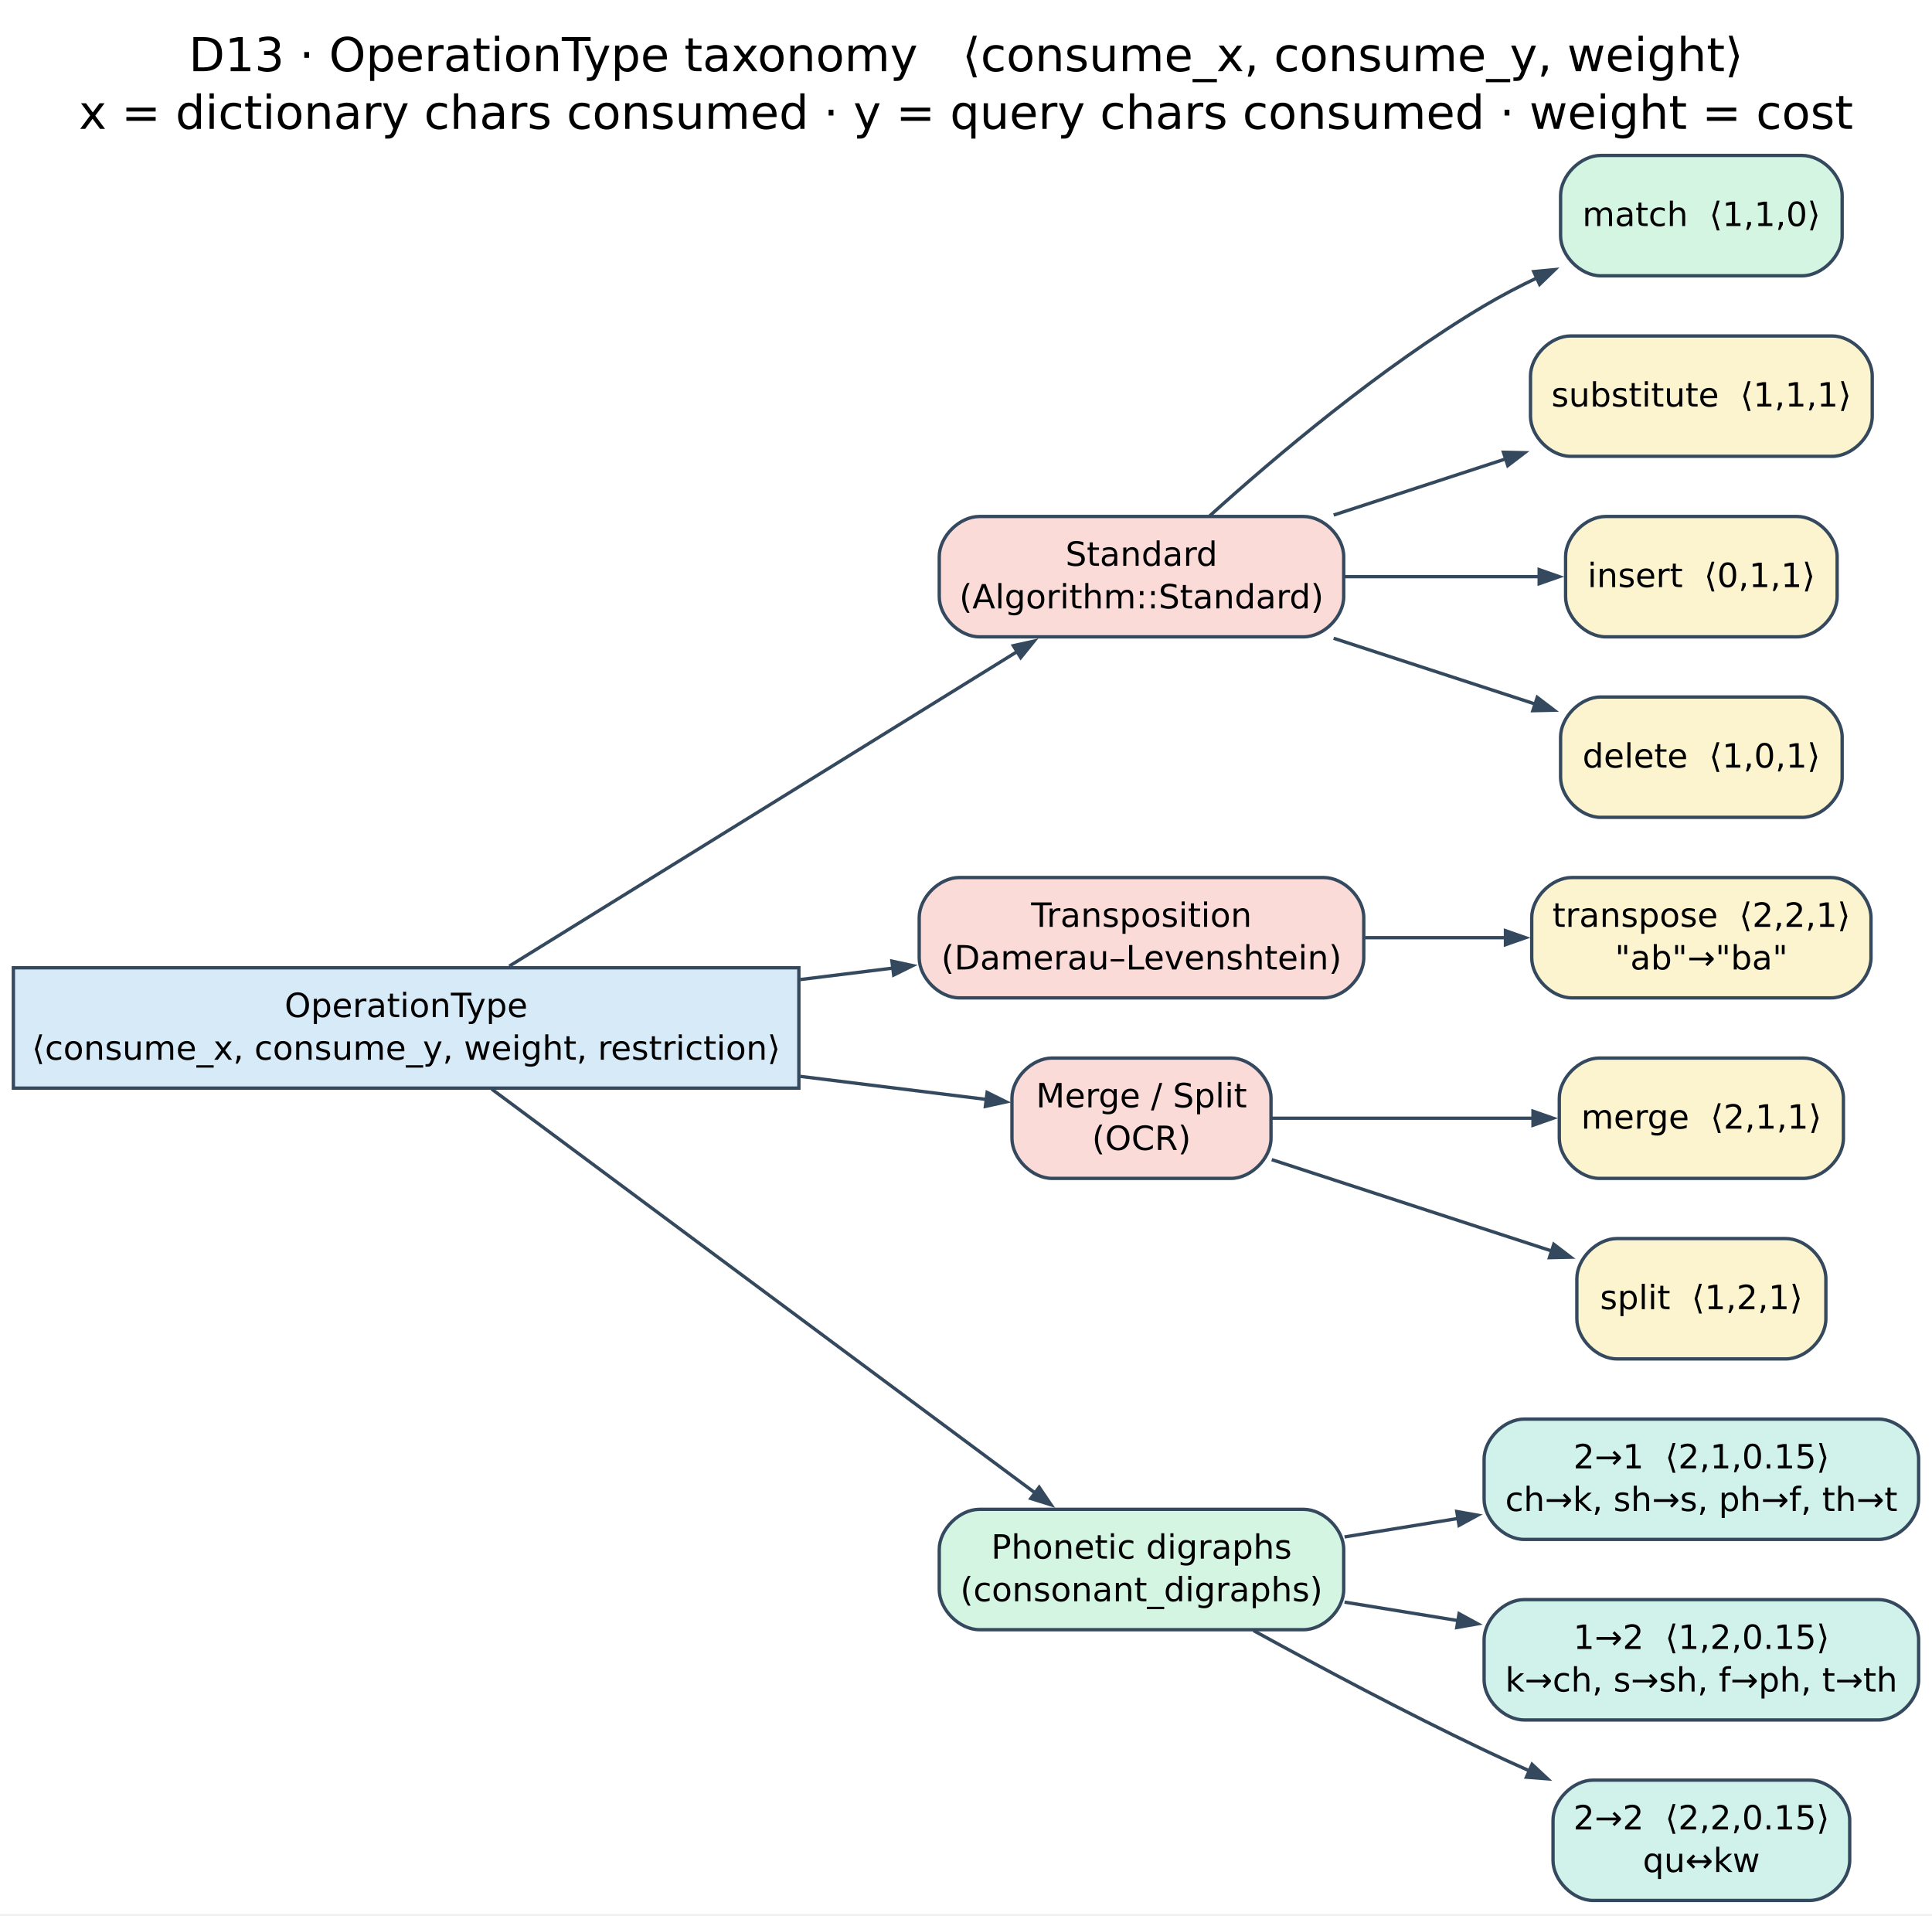
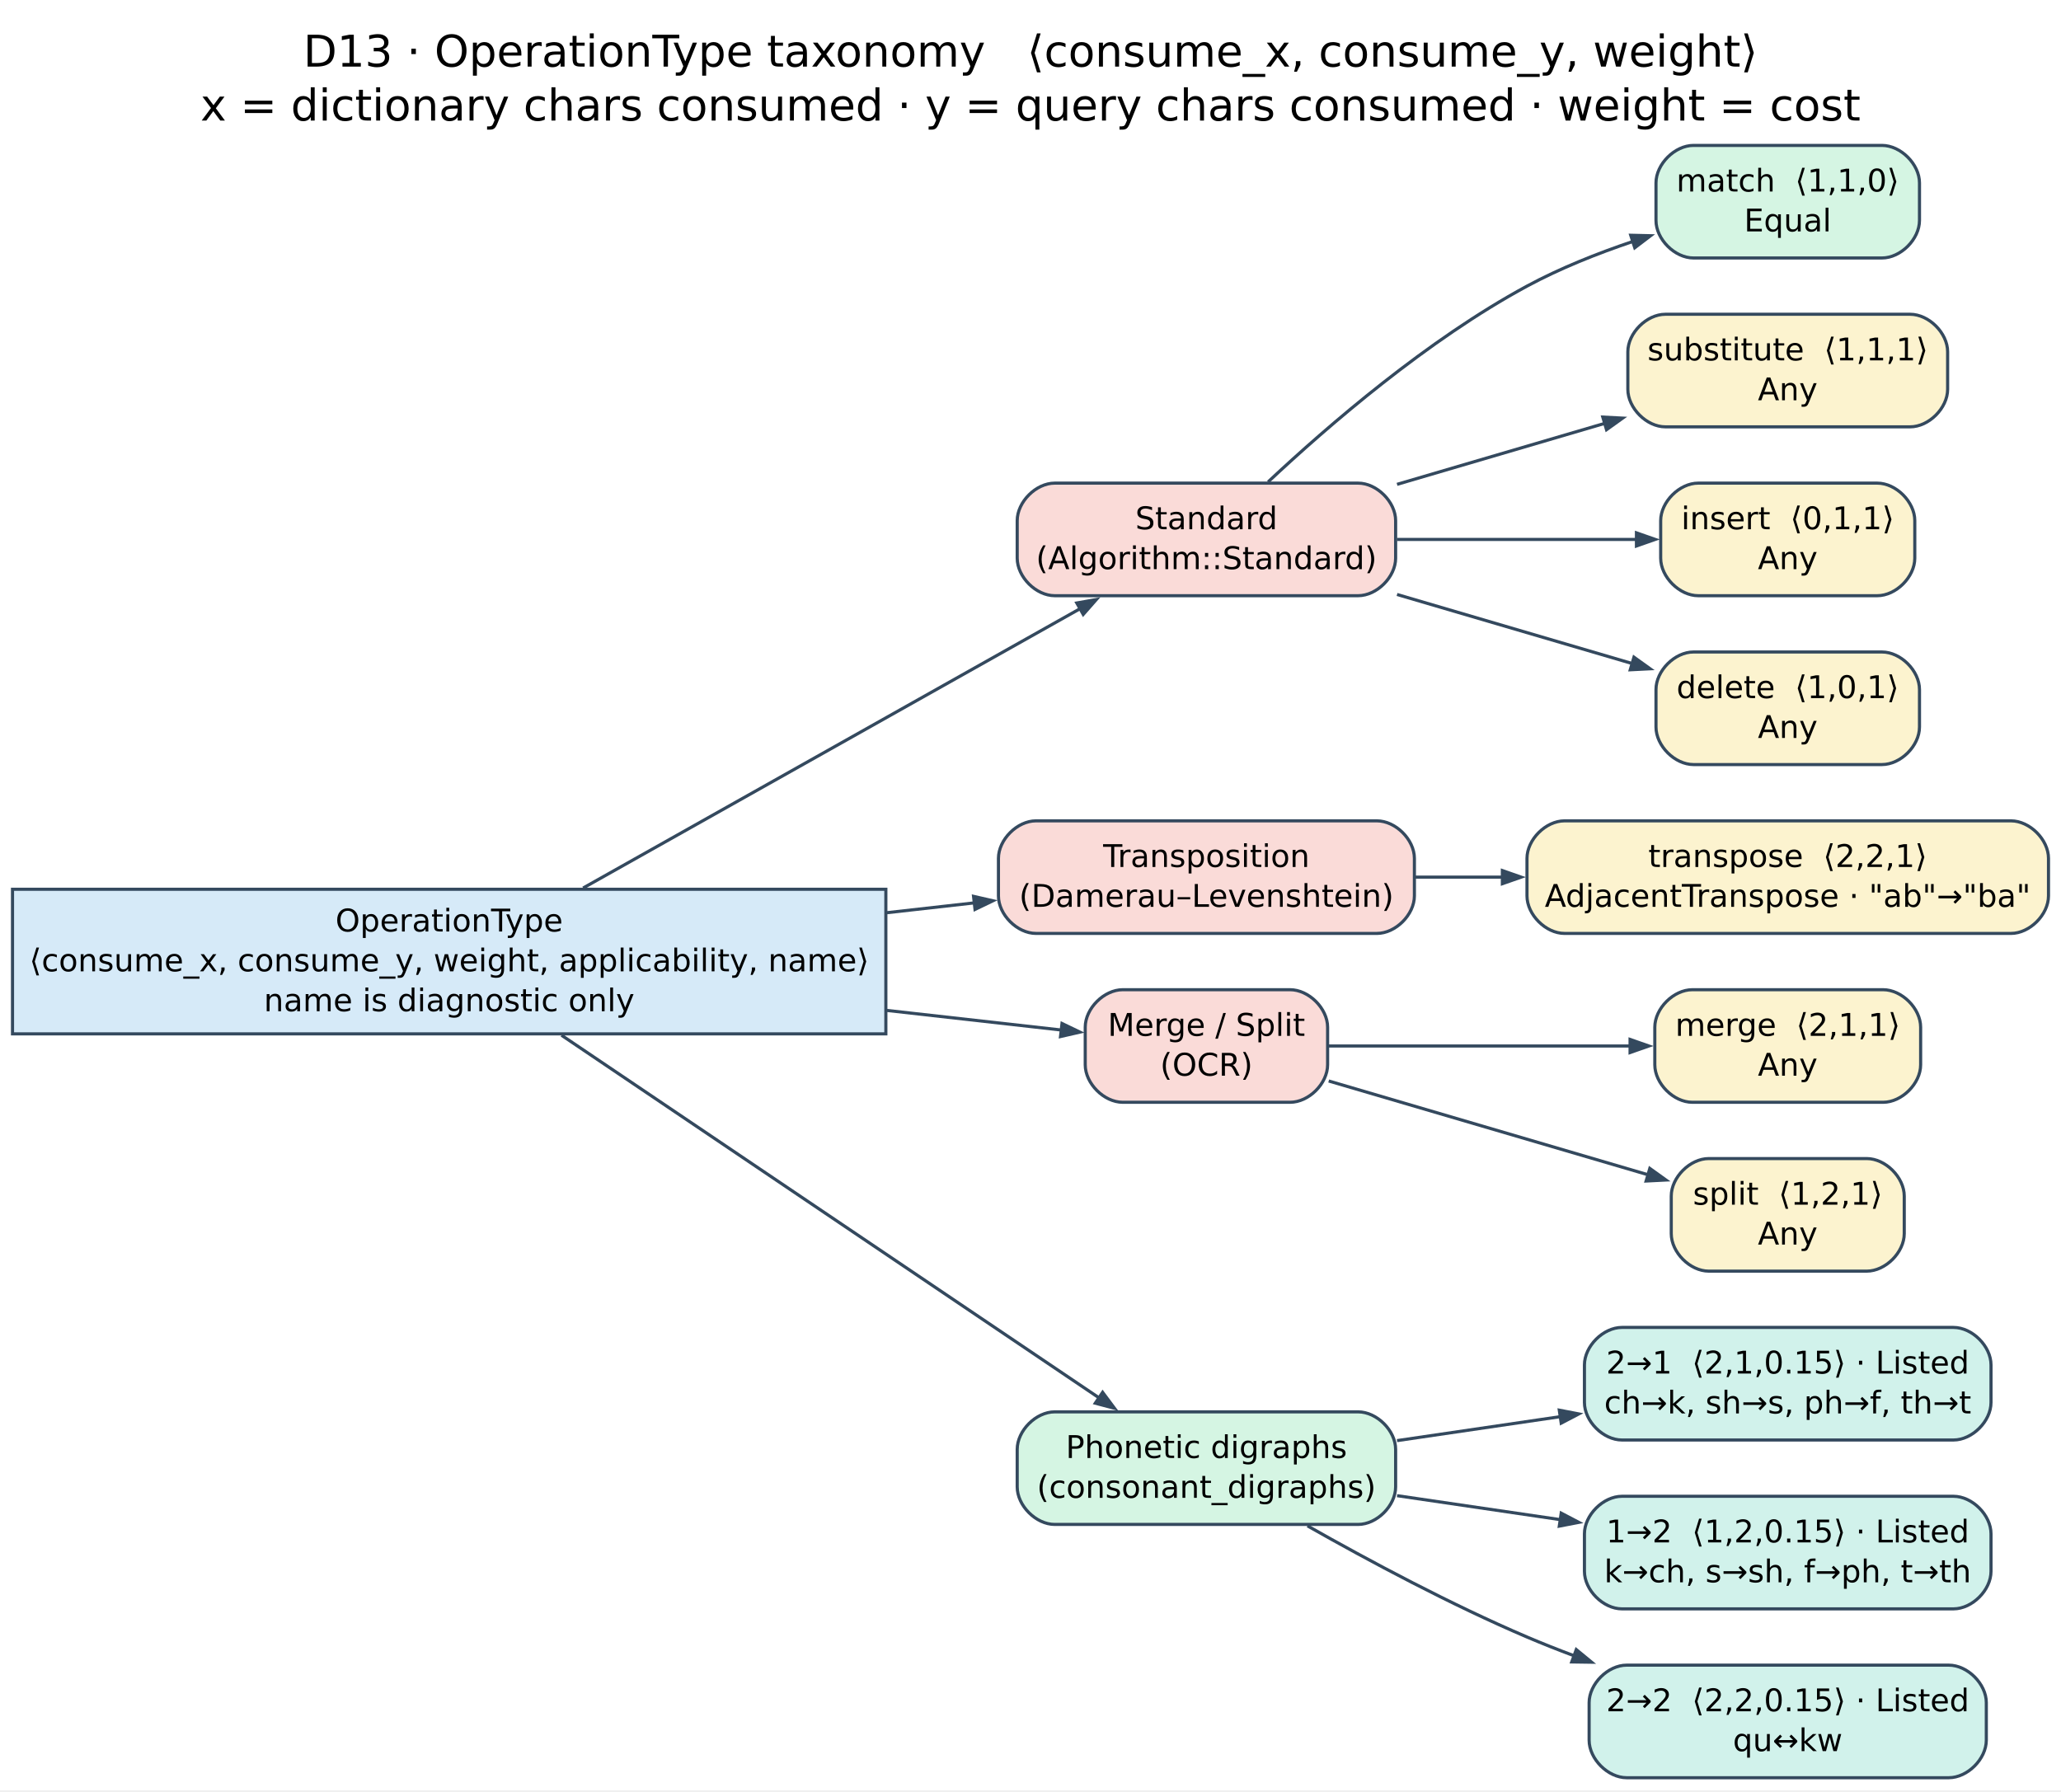
- <svg xmlns="http://www.w3.org/2000/svg" width="578pt" height="573pt" viewBox="0.00 0.00 578.00 573.00">
+ <svg xmlns="http://www.w3.org/2000/svg" width="659pt" height="573pt" viewBox="0.00 0.00 659.00 573.00">
  <g id="graph0" class="graph" transform="scale(1 1) rotate(0) translate(4 568.5)">
-     <polygon fill="#ffffff" stroke="none" points="-4,4 -4,-568.5 574,-568.5 574,4 -4,4" />
-     <text xml:space="preserve" text-anchor="middle" x="285" y="-547.2" font-family="DejaVu Sans" font-size="14.00">D13 · OperationType taxonomy   ⟨consume_x, consume_y, weight⟩</text>
-     <text xml:space="preserve" text-anchor="middle" x="285" y="-529.95" font-family="DejaVu Sans" font-size="14.00">x = dictionary chars consumed · y = query chars consumed · weight = cost</text>
+     <polygon fill="#ffffff" stroke="none" points="-4,4 -4,-568.5 655,-568.5 655,4 -4,4" />
+     <text xml:space="preserve" text-anchor="middle" x="325.5" y="-547.2" font-family="DejaVu Sans" font-size="14.00">D13 · OperationType taxonomy   ⟨consume_x, consume_y, weight⟩</text>
+     <text xml:space="preserve" text-anchor="middle" x="325.5" y="-529.95" font-family="DejaVu Sans" font-size="14.00">x = dictionary chars consumed · y = query chars consumed · weight = cost</text>
    <g id="node1" class="node">
-       <polygon fill="#d6eaf8" stroke="#34495e" points="235,-279 0,-279 0,-243 235,-243 235,-279" />
-       <text xml:space="preserve" text-anchor="middle" x="117.5" y="-264.25" font-family="DejaVu Sans" font-size="10.00">OperationType</text>
-       <text xml:space="preserve" text-anchor="middle" x="117.5" y="-251.5" font-family="DejaVu Sans" font-size="10.00">⟨consume_x, consume_y, weight, restriction⟩</text>
+       <polygon fill="#d6eaf8" stroke="#34495e" points="279.25,-284.12 0,-284.12 0,-237.88 279.25,-237.88 279.25,-284.12" />
+       <text xml:space="preserve" text-anchor="middle" x="139.62" y="-270.62" font-family="DejaVu Sans" font-size="10.00">OperationType</text>
+       <text xml:space="preserve" text-anchor="middle" x="139.62" y="-257.88" font-family="DejaVu Sans" font-size="10.00">⟨consume_x, consume_y, weight, applicability, name⟩</text>
+       <text xml:space="preserve" text-anchor="middle" x="139.62" y="-245.12" font-family="DejaVu Sans" font-size="10.00">name is diagnostic only</text>
    </g>
    <g id="node2" class="node">
-       <path fill="#fadbd8" stroke="#34495e" d="M386,-414C386,-414 289,-414 289,-414 283,-414 277,-408 277,-402 277,-402 277,-390 277,-390 277,-384 283,-378 289,-378 289,-378 386,-378 386,-378 392,-378 398,-384 398,-390 398,-390 398,-402 398,-402 398,-408 392,-414 386,-414" />
-       <text xml:space="preserve" text-anchor="middle" x="337.5" y="-399.25" font-family="DejaVu Sans" font-size="10.00">Standard</text>
-       <text xml:space="preserve" text-anchor="middle" x="337.5" y="-386.5" font-family="DejaVu Sans" font-size="10.00">(Algorithm::Standard)</text>
+       <path fill="#fadbd8" stroke="#34495e" d="M430.25,-414C430.25,-414 333.25,-414 333.25,-414 327.25,-414 321.25,-408 321.25,-402 321.25,-402 321.25,-390 321.25,-390 321.25,-384 327.25,-378 333.25,-378 333.25,-378 430.25,-378 430.25,-378 436.25,-378 442.25,-384 442.25,-390 442.25,-390 442.25,-402 442.25,-402 442.25,-408 436.25,-414 430.25,-414" />
+       <text xml:space="preserve" text-anchor="middle" x="381.75" y="-399.25" font-family="DejaVu Sans" font-size="10.00">Standard</text>
+       <text xml:space="preserve" text-anchor="middle" x="381.75" y="-386.5" font-family="DejaVu Sans" font-size="10.00">(Algorithm::Standard)</text>
    </g>
    <g id="edge1" class="edge">
-       <path fill="none" stroke="#34495e" d="M148.35,-279.49C187.95,-304.01 257.78,-347.25 300.33,-373.6" />
-       <polygon fill="#34495e" stroke="#34495e" points="299.16,-375.35 305.37,-376.72 301.37,-371.78 299.16,-375.35" />
+       <path fill="none" stroke="#34495e" d="M182.45,-284.52C227.18,-309.66 297.58,-349.24 341.36,-373.85" />
+       <polygon fill="#34495e" stroke="#34495e" points="340.3,-375.67 346.56,-376.78 342.36,-372.01 340.3,-375.67" />
    </g>
    <g id="node3" class="node">
-       <path fill="#fadbd8" stroke="#34495e" d="M392,-306C392,-306 283,-306 283,-306 277,-306 271,-300 271,-294 271,-294 271,-282 271,-282 271,-276 277,-270 283,-270 283,-270 392,-270 392,-270 398,-270 404,-276 404,-282 404,-282 404,-294 404,-294 404,-300 398,-306 392,-306" />
-       <text xml:space="preserve" text-anchor="middle" x="337.5" y="-291.25" font-family="DejaVu Sans" font-size="10.00">Transposition</text>
-       <text xml:space="preserve" text-anchor="middle" x="337.5" y="-278.5" font-family="DejaVu Sans" font-size="10.00">(Damerau–Levenshtein)</text>
+       <path fill="#fadbd8" stroke="#34495e" d="M436.25,-306C436.25,-306 327.25,-306 327.25,-306 321.25,-306 315.25,-300 315.25,-294 315.25,-294 315.25,-282 315.25,-282 315.25,-276 321.25,-270 327.25,-270 327.25,-270 436.25,-270 436.25,-270 442.25,-270 448.25,-276 448.25,-282 448.25,-282 448.25,-294 448.25,-294 448.25,-300 442.25,-306 436.25,-306" />
+       <text xml:space="preserve" text-anchor="middle" x="381.75" y="-291.25" font-family="DejaVu Sans" font-size="10.00">Transposition</text>
+       <text xml:space="preserve" text-anchor="middle" x="381.75" y="-278.5" font-family="DejaVu Sans" font-size="10.00">(Damerau–Levenshtein)</text>
    </g>
    <g id="edge2" class="edge">
-       <path fill="none" stroke="#34495e" d="M235.48,-275.49C244.87,-276.65 254.18,-277.8 263.13,-278.91" />
-       <polygon fill="#34495e" stroke="#34495e" points="262.84,-280.99 269.06,-279.65 263.36,-276.83 262.84,-280.99" />
+       <path fill="none" stroke="#34495e" d="M279.61,-276.63C289.17,-277.7 298.57,-278.76 307.55,-279.77" />
+       <polygon fill="#34495e" stroke="#34495e" points="307.29,-281.85 313.49,-280.44 307.76,-277.68 307.29,-281.85" />
    </g>
    <g id="node4" class="node">
-       <path fill="#fadbd8" stroke="#34495e" d="M364.25,-252C364.25,-252 310.75,-252 310.75,-252 304.75,-252 298.75,-246 298.75,-240 298.75,-240 298.75,-228 298.75,-228 298.75,-222 304.75,-216 310.75,-216 310.75,-216 364.25,-216 364.25,-216 370.25,-216 376.25,-222 376.25,-228 376.25,-228 376.25,-240 376.25,-240 376.25,-246 370.25,-252 364.25,-252" />
-       <text xml:space="preserve" text-anchor="middle" x="337.5" y="-237.25" font-family="DejaVu Sans" font-size="10.00">Merge / Split</text>
-       <text xml:space="preserve" text-anchor="middle" x="337.5" y="-224.5" font-family="DejaVu Sans" font-size="10.00">(OCR)</text>
+       <path fill="#fadbd8" stroke="#34495e" d="M408.5,-252C408.5,-252 355,-252 355,-252 349,-252 343,-246 343,-240 343,-240 343,-228 343,-228 343,-222 349,-216 355,-216 355,-216 408.5,-216 408.5,-216 414.5,-216 420.5,-222 420.5,-228 420.5,-228 420.5,-240 420.5,-240 420.5,-246 414.5,-252 408.5,-252" />
+       <text xml:space="preserve" text-anchor="middle" x="381.75" y="-237.25" font-family="DejaVu Sans" font-size="10.00">Merge / Split</text>
+       <text xml:space="preserve" text-anchor="middle" x="381.75" y="-224.5" font-family="DejaVu Sans" font-size="10.00">(OCR)</text>
    </g>
    <g id="edge3" class="edge">
-       <path fill="none" stroke="#34495e" d="M235.48,-246.51C255.27,-244.06 274.72,-241.65 291.18,-239.61" />
-       <polygon fill="#34495e" stroke="#34495e" points="291.32,-241.71 297.02,-238.89 290.8,-237.54 291.32,-241.71" />
+       <path fill="none" stroke="#34495e" d="M279.61,-245.37C299.76,-243.11 319.18,-240.92 335.52,-239.09" />
+       <polygon fill="#34495e" stroke="#34495e" points="335.57,-241.19 341.3,-238.44 335.1,-237.02 335.57,-241.19" />
    </g>
    <g id="node5" class="node">
-       <path fill="#d5f5e3" stroke="#34495e" d="M386,-117C386,-117 289,-117 289,-117 283,-117 277,-111 277,-105 277,-105 277,-93 277,-93 277,-87 283,-81 289,-81 289,-81 386,-81 386,-81 392,-81 398,-87 398,-93 398,-93 398,-105 398,-105 398,-111 392,-117 386,-117" />
-       <text xml:space="preserve" text-anchor="middle" x="337.5" y="-102.25" font-family="DejaVu Sans" font-size="10.00">Phonetic digraphs</text>
-       <text xml:space="preserve" text-anchor="middle" x="337.5" y="-89.5" font-family="DejaVu Sans" font-size="10.00">(consonant_digraphs)</text>
+       <path fill="#d5f5e3" stroke="#34495e" d="M430.25,-117C430.25,-117 333.25,-117 333.25,-117 327.25,-117 321.25,-111 321.25,-105 321.25,-105 321.25,-93 321.25,-93 321.25,-87 327.25,-81 333.25,-81 333.25,-81 430.25,-81 430.25,-81 436.25,-81 442.25,-87 442.25,-93 442.25,-93 442.25,-105 442.25,-105 442.25,-111 436.25,-117 430.25,-117" />
+       <text xml:space="preserve" text-anchor="middle" x="381.75" y="-102.25" font-family="DejaVu Sans" font-size="10.00">Phonetic digraphs</text>
+       <text xml:space="preserve" text-anchor="middle" x="381.75" y="-89.5" font-family="DejaVu Sans" font-size="10.00">(consonant_digraphs)</text>
    </g>
    <g id="edge4" class="edge">
-       <path fill="none" stroke="#34495e" d="M143.08,-242.73C183.07,-213.02 262.12,-154.28 305.76,-121.85" />
-       <polygon fill="#34495e" stroke="#34495e" points="306.89,-123.62 310.46,-118.35 304.39,-120.25 306.89,-123.62" />
+       <path fill="none" stroke="#34495e" d="M175.54,-237.44C221.63,-206.35 302.21,-151.99 347.47,-121.45" />
+       <polygon fill="#34495e" stroke="#34495e" points="348.56,-123.25 352.36,-118.15 346.21,-119.77 348.56,-123.25" />
    </g>
    <g id="node6" class="node">
-       <path fill="#d5f5e3" stroke="#34495e" d="M535.12,-522C535.12,-522 474.88,-522 474.88,-522 468.88,-522 462.88,-516 462.88,-510 462.88,-510 462.88,-498 462.88,-498 462.88,-492 468.88,-486 474.88,-486 474.88,-486 535.12,-486 535.12,-486 541.12,-486 547.12,-492 547.12,-498 547.12,-498 547.12,-510 547.12,-510 547.12,-516 541.12,-522 535.12,-522" />
-       <text xml:space="preserve" text-anchor="middle" x="505" y="-500.88" font-family="DejaVu Sans" font-size="10.00">match  ⟨1,1,0⟩</text>
+       <path fill="#d5f5e3" stroke="#34495e" d="M597.75,-522C597.75,-522 537.5,-522 537.5,-522 531.5,-522 525.5,-516 525.5,-510 525.5,-510 525.5,-498 525.5,-498 525.5,-492 531.5,-486 537.5,-486 537.5,-486 597.75,-486 597.75,-486 603.75,-486 609.75,-492 609.75,-498 609.75,-498 609.75,-510 609.75,-510 609.75,-516 603.75,-522 597.75,-522" />
+       <text xml:space="preserve" text-anchor="middle" x="567.62" y="-507.25" font-family="DejaVu Sans" font-size="10.00">match  ⟨1,1,0⟩</text>
+       <text xml:space="preserve" text-anchor="middle" x="567.62" y="-494.5" font-family="DejaVu Sans" font-size="10.00">Equal</text>
    </g>
    <g id="edge5" class="edge">
-       <path fill="none" stroke="#34495e" d="M357.9,-414.18C377.5,-431.87 409.19,-458.68 440,-477 445.07,-480.01 450.53,-482.86 456.06,-485.49" />
-       <polygon fill="#34495e" stroke="#34495e" points="454.85,-487.25 461.18,-487.85 456.61,-483.43 454.85,-487.25" />
+       <path fill="none" stroke="#34495e" d="M401.48,-414.4C420.8,-432.5 452.51,-459.86 484.25,-477 494.78,-482.69 506.71,-487.44 518.16,-491.3" />
+       <polygon fill="#34495e" stroke="#34495e" points="517.42,-493.27 523.77,-493.12 518.71,-489.27 517.42,-493.27" />
    </g>
    <g id="node7" class="node">
-       <path fill="#fcf3cf" stroke="#34495e" d="M544.12,-468C544.12,-468 465.88,-468 465.88,-468 459.88,-468 453.88,-462 453.88,-456 453.88,-456 453.88,-444 453.88,-444 453.88,-438 459.88,-432 465.88,-432 465.88,-432 544.12,-432 544.12,-432 550.12,-432 556.12,-438 556.12,-444 556.12,-444 556.12,-456 556.12,-456 556.12,-462 550.12,-468 544.12,-468" />
-       <text xml:space="preserve" text-anchor="middle" x="505" y="-446.88" font-family="DejaVu Sans" font-size="10.00">substitute  ⟨1,1,1⟩</text>
+       <path fill="#fcf3cf" stroke="#34495e" d="M606.75,-468C606.75,-468 528.5,-468 528.5,-468 522.5,-468 516.5,-462 516.5,-456 516.5,-456 516.5,-444 516.5,-444 516.5,-438 522.5,-432 528.5,-432 528.5,-432 606.75,-432 606.75,-432 612.75,-432 618.75,-438 618.75,-444 618.75,-444 618.75,-456 618.75,-456 618.75,-462 612.75,-468 606.75,-468" />
+       <text xml:space="preserve" text-anchor="middle" x="567.62" y="-453.25" font-family="DejaVu Sans" font-size="10.00">substitute  ⟨1,1,1⟩</text>
+       <text xml:space="preserve" text-anchor="middle" x="567.62" y="-440.5" font-family="DejaVu Sans" font-size="10.00">Any</text>
    </g>
    <g id="edge6" class="edge">
-       <path fill="none" stroke="#34495e" d="M394.99,-414.43C411.63,-419.86 429.84,-425.8 446.53,-431.25" />
-       <polygon fill="#34495e" stroke="#34495e" points="445.79,-433.22 452.14,-433.08 447.09,-429.22 445.79,-433.22" />
+       <path fill="none" stroke="#34495e" d="M442.7,-413.61C464.08,-419.88 488.09,-426.93 509.24,-433.15" />
+       <polygon fill="#34495e" stroke="#34495e" points="508.49,-435.12 514.84,-434.79 509.68,-431.09 508.49,-435.12" />
    </g>
    <g id="node8" class="node">
-       <path fill="#fcf3cf" stroke="#34495e" d="M533.62,-414C533.62,-414 476.38,-414 476.38,-414 470.38,-414 464.38,-408 464.38,-402 464.38,-402 464.38,-390 464.38,-390 464.38,-384 470.38,-378 476.38,-378 476.38,-378 533.62,-378 533.62,-378 539.62,-378 545.62,-384 545.62,-390 545.62,-390 545.62,-402 545.62,-402 545.62,-408 539.62,-414 533.62,-414" />
-       <text xml:space="preserve" text-anchor="middle" x="505" y="-392.88" font-family="DejaVu Sans" font-size="10.00">insert  ⟨0,1,1⟩</text>
+       <path fill="#fcf3cf" stroke="#34495e" d="M596.25,-414C596.25,-414 539,-414 539,-414 533,-414 527,-408 527,-402 527,-402 527,-390 527,-390 527,-384 533,-378 539,-378 539,-378 596.25,-378 596.25,-378 602.25,-378 608.25,-384 608.25,-390 608.25,-390 608.25,-402 608.25,-402 608.25,-408 602.25,-414 596.25,-414" />
+       <text xml:space="preserve" text-anchor="middle" x="567.62" y="-399.25" font-family="DejaVu Sans" font-size="10.00">insert  ⟨0,1,1⟩</text>
+       <text xml:space="preserve" text-anchor="middle" x="567.62" y="-386.5" font-family="DejaVu Sans" font-size="10.00">Any</text>
    </g>
    <g id="edge7" class="edge">
-       <path fill="none" stroke="#34495e" d="M398.25,-396C417.54,-396 438.64,-396 456.89,-396" />
-       <polygon fill="#34495e" stroke="#34495e" points="456.48,-398.1 462.48,-396 456.48,-393.9 456.48,-398.1" />
+       <path fill="none" stroke="#34495e" d="M442.7,-396C467.57,-396 496.01,-396 519.37,-396" />
+       <polygon fill="#34495e" stroke="#34495e" points="519.25,-398.1 525.25,-396 519.25,-393.9 519.25,-398.1" />
    </g>
    <g id="node9" class="node">
-       <path fill="#fcf3cf" stroke="#34495e" d="M535.12,-360C535.12,-360 474.88,-360 474.88,-360 468.88,-360 462.88,-354 462.88,-348 462.88,-348 462.88,-336 462.88,-336 462.88,-330 468.88,-324 474.88,-324 474.88,-324 535.12,-324 535.12,-324 541.12,-324 547.12,-330 547.12,-336 547.12,-336 547.12,-348 547.12,-348 547.12,-354 541.12,-360 535.12,-360" />
-       <text xml:space="preserve" text-anchor="middle" x="505" y="-338.88" font-family="DejaVu Sans" font-size="10.00">delete  ⟨1,0,1⟩</text>
+       <path fill="#fcf3cf" stroke="#34495e" d="M597.75,-360C597.75,-360 537.5,-360 537.5,-360 531.5,-360 525.5,-354 525.5,-348 525.5,-348 525.5,-336 525.5,-336 525.5,-330 531.5,-324 537.5,-324 537.5,-324 597.75,-324 597.75,-324 603.75,-324 609.75,-330 609.75,-336 609.75,-336 609.75,-348 609.75,-348 609.75,-354 603.75,-360 597.75,-360" />
+       <text xml:space="preserve" text-anchor="middle" x="567.62" y="-345.25" font-family="DejaVu Sans" font-size="10.00">delete  ⟨1,0,1⟩</text>
+       <text xml:space="preserve" text-anchor="middle" x="567.62" y="-332.5" font-family="DejaVu Sans" font-size="10.00">Any</text>
    </g>
    <g id="edge8" class="edge">
-       <path fill="none" stroke="#34495e" d="M394.99,-377.57C414.67,-371.15 436.57,-364 455.54,-357.81" />
-       <polygon fill="#34495e" stroke="#34495e" points="455.9,-359.9 460.95,-356.05 454.59,-355.91 455.9,-359.9" />
+       <path fill="none" stroke="#34495e" d="M442.7,-378.39C467.11,-371.22 494.96,-363.05 518.06,-356.26" />
+       <polygon fill="#34495e" stroke="#34495e" points="518.45,-358.34 523.62,-354.63 517.27,-354.31 518.45,-358.34" />
    </g>
    <g id="node10" class="node">
-       <path fill="#fcf3cf" stroke="#34495e" d="M543.75,-306C543.75,-306 466.25,-306 466.25,-306 460.25,-306 454.25,-300 454.25,-294 454.25,-294 454.25,-282 454.25,-282 454.25,-276 460.25,-270 466.25,-270 466.25,-270 543.75,-270 543.75,-270 549.75,-270 555.75,-276 555.75,-282 555.75,-282 555.75,-294 555.75,-294 555.75,-300 549.75,-306 543.75,-306" />
-       <text xml:space="preserve" text-anchor="middle" x="505" y="-291.25" font-family="DejaVu Sans" font-size="10.00">transpose  ⟨2,2,1⟩</text>
-       <text xml:space="preserve" text-anchor="middle" x="505" y="-278.5" font-family="DejaVu Sans" font-size="10.00">"ab"→"ba"</text>
+       <path fill="#fcf3cf" stroke="#34495e" d="M639,-306C639,-306 496.25,-306 496.25,-306 490.25,-306 484.25,-300 484.25,-294 484.25,-294 484.25,-282 484.25,-282 484.25,-276 490.25,-270 496.25,-270 496.25,-270 639,-270 639,-270 645,-270 651,-276 651,-282 651,-282 651,-294 651,-294 651,-300 645,-306 639,-306" />
+       <text xml:space="preserve" text-anchor="middle" x="567.62" y="-291.25" font-family="DejaVu Sans" font-size="10.00">transpose  ⟨2,2,1⟩</text>
+       <text xml:space="preserve" text-anchor="middle" x="567.62" y="-278.5" font-family="DejaVu Sans" font-size="10.00">AdjacentTranspose · "ab"→"ba"</text>
    </g>
    <g id="edge9" class="edge">
-       <path fill="none" stroke="#34495e" d="M404.39,-288C418.3,-288 432.89,-288 446.47,-288" />
-       <polygon fill="#34495e" stroke="#34495e" points="446.39,-290.1 452.39,-288 446.39,-285.9 446.39,-290.1" />
+       <path fill="none" stroke="#34495e" d="M448.61,-288C457.64,-288 467.03,-288 476.4,-288" />
+       <polygon fill="#34495e" stroke="#34495e" points="476.38,-290.1 482.38,-288 476.38,-285.9 476.38,-290.1" />
    </g>
    <g id="node11" class="node">
-       <path fill="#fcf3cf" stroke="#34495e" d="M535.5,-252C535.5,-252 474.5,-252 474.5,-252 468.5,-252 462.5,-246 462.5,-240 462.5,-240 462.5,-228 462.5,-228 462.5,-222 468.5,-216 474.5,-216 474.5,-216 535.5,-216 535.5,-216 541.5,-216 547.5,-222 547.5,-228 547.5,-228 547.5,-240 547.5,-240 547.5,-246 541.5,-252 535.5,-252" />
-       <text xml:space="preserve" text-anchor="middle" x="505" y="-230.88" font-family="DejaVu Sans" font-size="10.00">merge  ⟨2,1,1⟩</text>
+       <path fill="#fcf3cf" stroke="#34495e" d="M598.12,-252C598.12,-252 537.12,-252 537.12,-252 531.12,-252 525.12,-246 525.12,-240 525.12,-240 525.12,-228 525.12,-228 525.12,-222 531.12,-216 537.12,-216 537.12,-216 598.12,-216 598.12,-216 604.12,-216 610.12,-222 610.12,-228 610.12,-228 610.12,-240 610.12,-240 610.12,-246 604.12,-252 598.12,-252" />
+       <text xml:space="preserve" text-anchor="middle" x="567.62" y="-237.25" font-family="DejaVu Sans" font-size="10.00">merge  ⟨2,1,1⟩</text>
+       <text xml:space="preserve" text-anchor="middle" x="567.62" y="-224.5" font-family="DejaVu Sans" font-size="10.00">Any</text>
    </g>
    <g id="edge10" class="edge">
-       <path fill="none" stroke="#34495e" d="M376.47,-234C399.75,-234 429.79,-234 454.87,-234" />
-       <polygon fill="#34495e" stroke="#34495e" points="454.63,-236.1 460.63,-234 454.63,-231.9 454.63,-236.1" />
+       <path fill="none" stroke="#34495e" d="M420.85,-234C448.9,-234 487.26,-234 517.6,-234" />
+       <polygon fill="#34495e" stroke="#34495e" points="517.21,-236.1 523.21,-234 517.21,-231.9 517.21,-236.1" />
    </g>
    <g id="node12" class="node">
-       <path fill="#fcf3cf" stroke="#34495e" d="M530.25,-198C530.25,-198 479.75,-198 479.75,-198 473.75,-198 467.75,-192 467.75,-186 467.75,-186 467.75,-174 467.75,-174 467.75,-168 473.75,-162 479.75,-162 479.75,-162 530.25,-162 530.25,-162 536.25,-162 542.25,-168 542.25,-174 542.25,-174 542.25,-186 542.25,-186 542.25,-192 536.25,-198 530.25,-198" />
-       <text xml:space="preserve" text-anchor="middle" x="505" y="-176.88" font-family="DejaVu Sans" font-size="10.00">split  ⟨1,2,1⟩</text>
+       <path fill="#fcf3cf" stroke="#34495e" d="M592.88,-198C592.88,-198 542.38,-198 542.38,-198 536.38,-198 530.38,-192 530.38,-186 530.38,-186 530.38,-174 530.38,-174 530.38,-168 536.38,-162 542.38,-162 542.38,-162 592.88,-162 592.88,-162 598.88,-162 604.88,-168 604.88,-174 604.88,-174 604.88,-186 604.88,-186 604.88,-192 598.88,-198 592.88,-198" />
+       <text xml:space="preserve" text-anchor="middle" x="567.62" y="-183.25" font-family="DejaVu Sans" font-size="10.00">split  ⟨1,2,1⟩</text>
+       <text xml:space="preserve" text-anchor="middle" x="567.62" y="-170.5" font-family="DejaVu Sans" font-size="10.00">Any</text>
    </g>
    <g id="edge11" class="edge">
-       <path fill="none" stroke="#34495e" d="M376.47,-221.61C401.52,-213.44 434.42,-202.7 460.52,-194.19" />
-       <polygon fill="#34495e" stroke="#34495e" points="460.85,-196.29 465.91,-192.43 459.55,-192.29 460.85,-196.29" />
+       <path fill="none" stroke="#34495e" d="M420.85,-222.81C450.68,-214.05 492.18,-201.86 523.27,-192.73" />
+       <polygon fill="#34495e" stroke="#34495e" points="523.52,-194.85 528.69,-191.14 522.34,-190.82 523.52,-194.85" />
    </g>
    <g id="node13" class="node">
-       <path fill="#d1f2eb" stroke="#34495e" d="M558,-144C558,-144 452,-144 452,-144 446,-144 440,-138 440,-132 440,-132 440,-120 440,-120 440,-114 446,-108 452,-108 452,-108 558,-108 558,-108 564,-108 570,-114 570,-120 570,-120 570,-132 570,-132 570,-138 564,-144 558,-144" />
-       <text xml:space="preserve" text-anchor="middle" x="505" y="-129.25" font-family="DejaVu Sans" font-size="10.00">2→1  ⟨2,1,0.15⟩</text>
-       <text xml:space="preserve" text-anchor="middle" x="505" y="-116.5" font-family="DejaVu Sans" font-size="10.00">ch→k, sh→s, ph→f, th→t</text>
+       <path fill="#d1f2eb" stroke="#34495e" d="M620.62,-144C620.62,-144 514.62,-144 514.62,-144 508.62,-144 502.62,-138 502.62,-132 502.62,-132 502.62,-120 502.62,-120 502.62,-114 508.62,-108 514.62,-108 514.62,-108 620.62,-108 620.62,-108 626.62,-108 632.62,-114 632.62,-120 632.62,-120 632.62,-132 632.62,-132 632.62,-138 626.62,-144 620.62,-144" />
+       <text xml:space="preserve" text-anchor="middle" x="567.62" y="-129.25" font-family="DejaVu Sans" font-size="10.00">2→1  ⟨2,1,0.15⟩ · Listed</text>
+       <text xml:space="preserve" text-anchor="middle" x="567.62" y="-116.5" font-family="DejaVu Sans" font-size="10.00">ch→k, sh→s, ph→f, th→t</text>
    </g>
    <g id="edge12" class="edge">
-       <path fill="none" stroke="#34495e" d="M398.25,-108.75C409.26,-110.54 420.87,-112.44 432.19,-114.28" />
-       <polygon fill="#34495e" stroke="#34495e" points="431.83,-116.35 438.09,-115.25 432.51,-112.21 431.83,-116.35" />
+       <path fill="none" stroke="#34495e" d="M442.7,-107.8C459.39,-110.25 477.69,-112.94 494.98,-115.48" />
+       <polygon fill="#34495e" stroke="#34495e" points="494.58,-117.54 500.82,-116.34 495.19,-113.39 494.58,-117.54" />
    </g>
    <g id="node14" class="node">
-       <path fill="#d1f2eb" stroke="#34495e" d="M558,-90C558,-90 452,-90 452,-90 446,-90 440,-84 440,-78 440,-78 440,-66 440,-66 440,-60 446,-54 452,-54 452,-54 558,-54 558,-54 564,-54 570,-60 570,-66 570,-66 570,-78 570,-78 570,-84 564,-90 558,-90" />
-       <text xml:space="preserve" text-anchor="middle" x="505" y="-75.25" font-family="DejaVu Sans" font-size="10.00">1→2  ⟨1,2,0.15⟩</text>
-       <text xml:space="preserve" text-anchor="middle" x="505" y="-62.5" font-family="DejaVu Sans" font-size="10.00">k→ch, s→sh, f→ph, t→th</text>
+       <path fill="#d1f2eb" stroke="#34495e" d="M620.62,-90C620.62,-90 514.62,-90 514.62,-90 508.62,-90 502.62,-84 502.62,-78 502.62,-78 502.62,-66 502.62,-66 502.62,-60 508.62,-54 514.62,-54 514.62,-54 620.62,-54 620.62,-54 626.62,-54 632.62,-60 632.62,-66 632.62,-66 632.62,-78 632.62,-78 632.62,-84 626.62,-90 620.62,-90" />
+       <text xml:space="preserve" text-anchor="middle" x="567.62" y="-75.25" font-family="DejaVu Sans" font-size="10.00">1→2  ⟨1,2,0.15⟩ · Listed</text>
+       <text xml:space="preserve" text-anchor="middle" x="567.62" y="-62.5" font-family="DejaVu Sans" font-size="10.00">k→ch, s→sh, f→ph, t→th</text>
    </g>
    <g id="edge13" class="edge">
-       <path fill="none" stroke="#34495e" d="M398.25,-89.25C409.26,-87.46 420.87,-85.56 432.19,-83.72" />
-       <polygon fill="#34495e" stroke="#34495e" points="432.51,-85.79 438.09,-82.75 431.83,-81.65 432.51,-85.79" />
+       <path fill="none" stroke="#34495e" d="M442.7,-90.2C459.39,-87.75 477.69,-85.06 494.98,-82.52" />
+       <polygon fill="#34495e" stroke="#34495e" points="495.19,-84.61 500.82,-81.66 494.58,-80.46 495.19,-84.61" />
    </g>
    <g id="node15" class="node">
-       <path fill="#d1f2eb" stroke="#34495e" d="M537.38,-36C537.38,-36 472.62,-36 472.62,-36 466.62,-36 460.62,-30 460.62,-24 460.62,-24 460.62,-12 460.62,-12 460.62,-6 466.62,0 472.62,0 472.62,0 537.38,0 537.38,0 543.38,0 549.38,-6 549.38,-12 549.38,-12 549.38,-24 549.38,-24 549.38,-30 543.38,-36 537.38,-36" />
-       <text xml:space="preserve" text-anchor="middle" x="505" y="-21.25" font-family="DejaVu Sans" font-size="10.00">2→2  ⟨2,2,0.15⟩</text>
-       <text xml:space="preserve" text-anchor="middle" x="505" y="-8.5" font-family="DejaVu Sans" font-size="10.00">qu↔kw</text>
+       <path fill="#d1f2eb" stroke="#34495e" d="M619.12,-36C619.12,-36 516.12,-36 516.12,-36 510.12,-36 504.12,-30 504.12,-24 504.12,-24 504.12,-12 504.12,-12 504.12,-6 510.12,0 516.12,0 516.12,0 619.12,0 619.12,0 625.12,0 631.12,-6 631.12,-12 631.12,-12 631.12,-24 631.12,-24 631.12,-30 625.12,-36 619.12,-36" />
+       <text xml:space="preserve" text-anchor="middle" x="567.62" y="-21.25" font-family="DejaVu Sans" font-size="10.00">2→2  ⟨2,2,0.15⟩ · Listed</text>
+       <text xml:space="preserve" text-anchor="middle" x="567.62" y="-8.5" font-family="DejaVu Sans" font-size="10.00">qu↔kw</text>
    </g>
    <g id="edge14" class="edge">
-       <path fill="none" stroke="#34495e" d="M371.03,-80.73C390.76,-69.9 416.57,-56.15 440,-45 444.39,-42.91 448.98,-40.81 453.61,-38.75" />
-       <polygon fill="#34495e" stroke="#34495e" points="454.35,-40.72 459,-36.39 452.66,-36.88 454.35,-40.72" />
+       <path fill="none" stroke="#34495e" d="M414.06,-80.54C433.78,-69.36 460.01,-55.33 484.25,-45 489.1,-42.93 494.17,-40.92 499.31,-39" />
+       <polygon fill="#34495e" stroke="#34495e" points="500.01,-40.98 504.92,-36.94 498.56,-37.03 500.01,-40.98" />
    </g>
  </g>
</svg>
